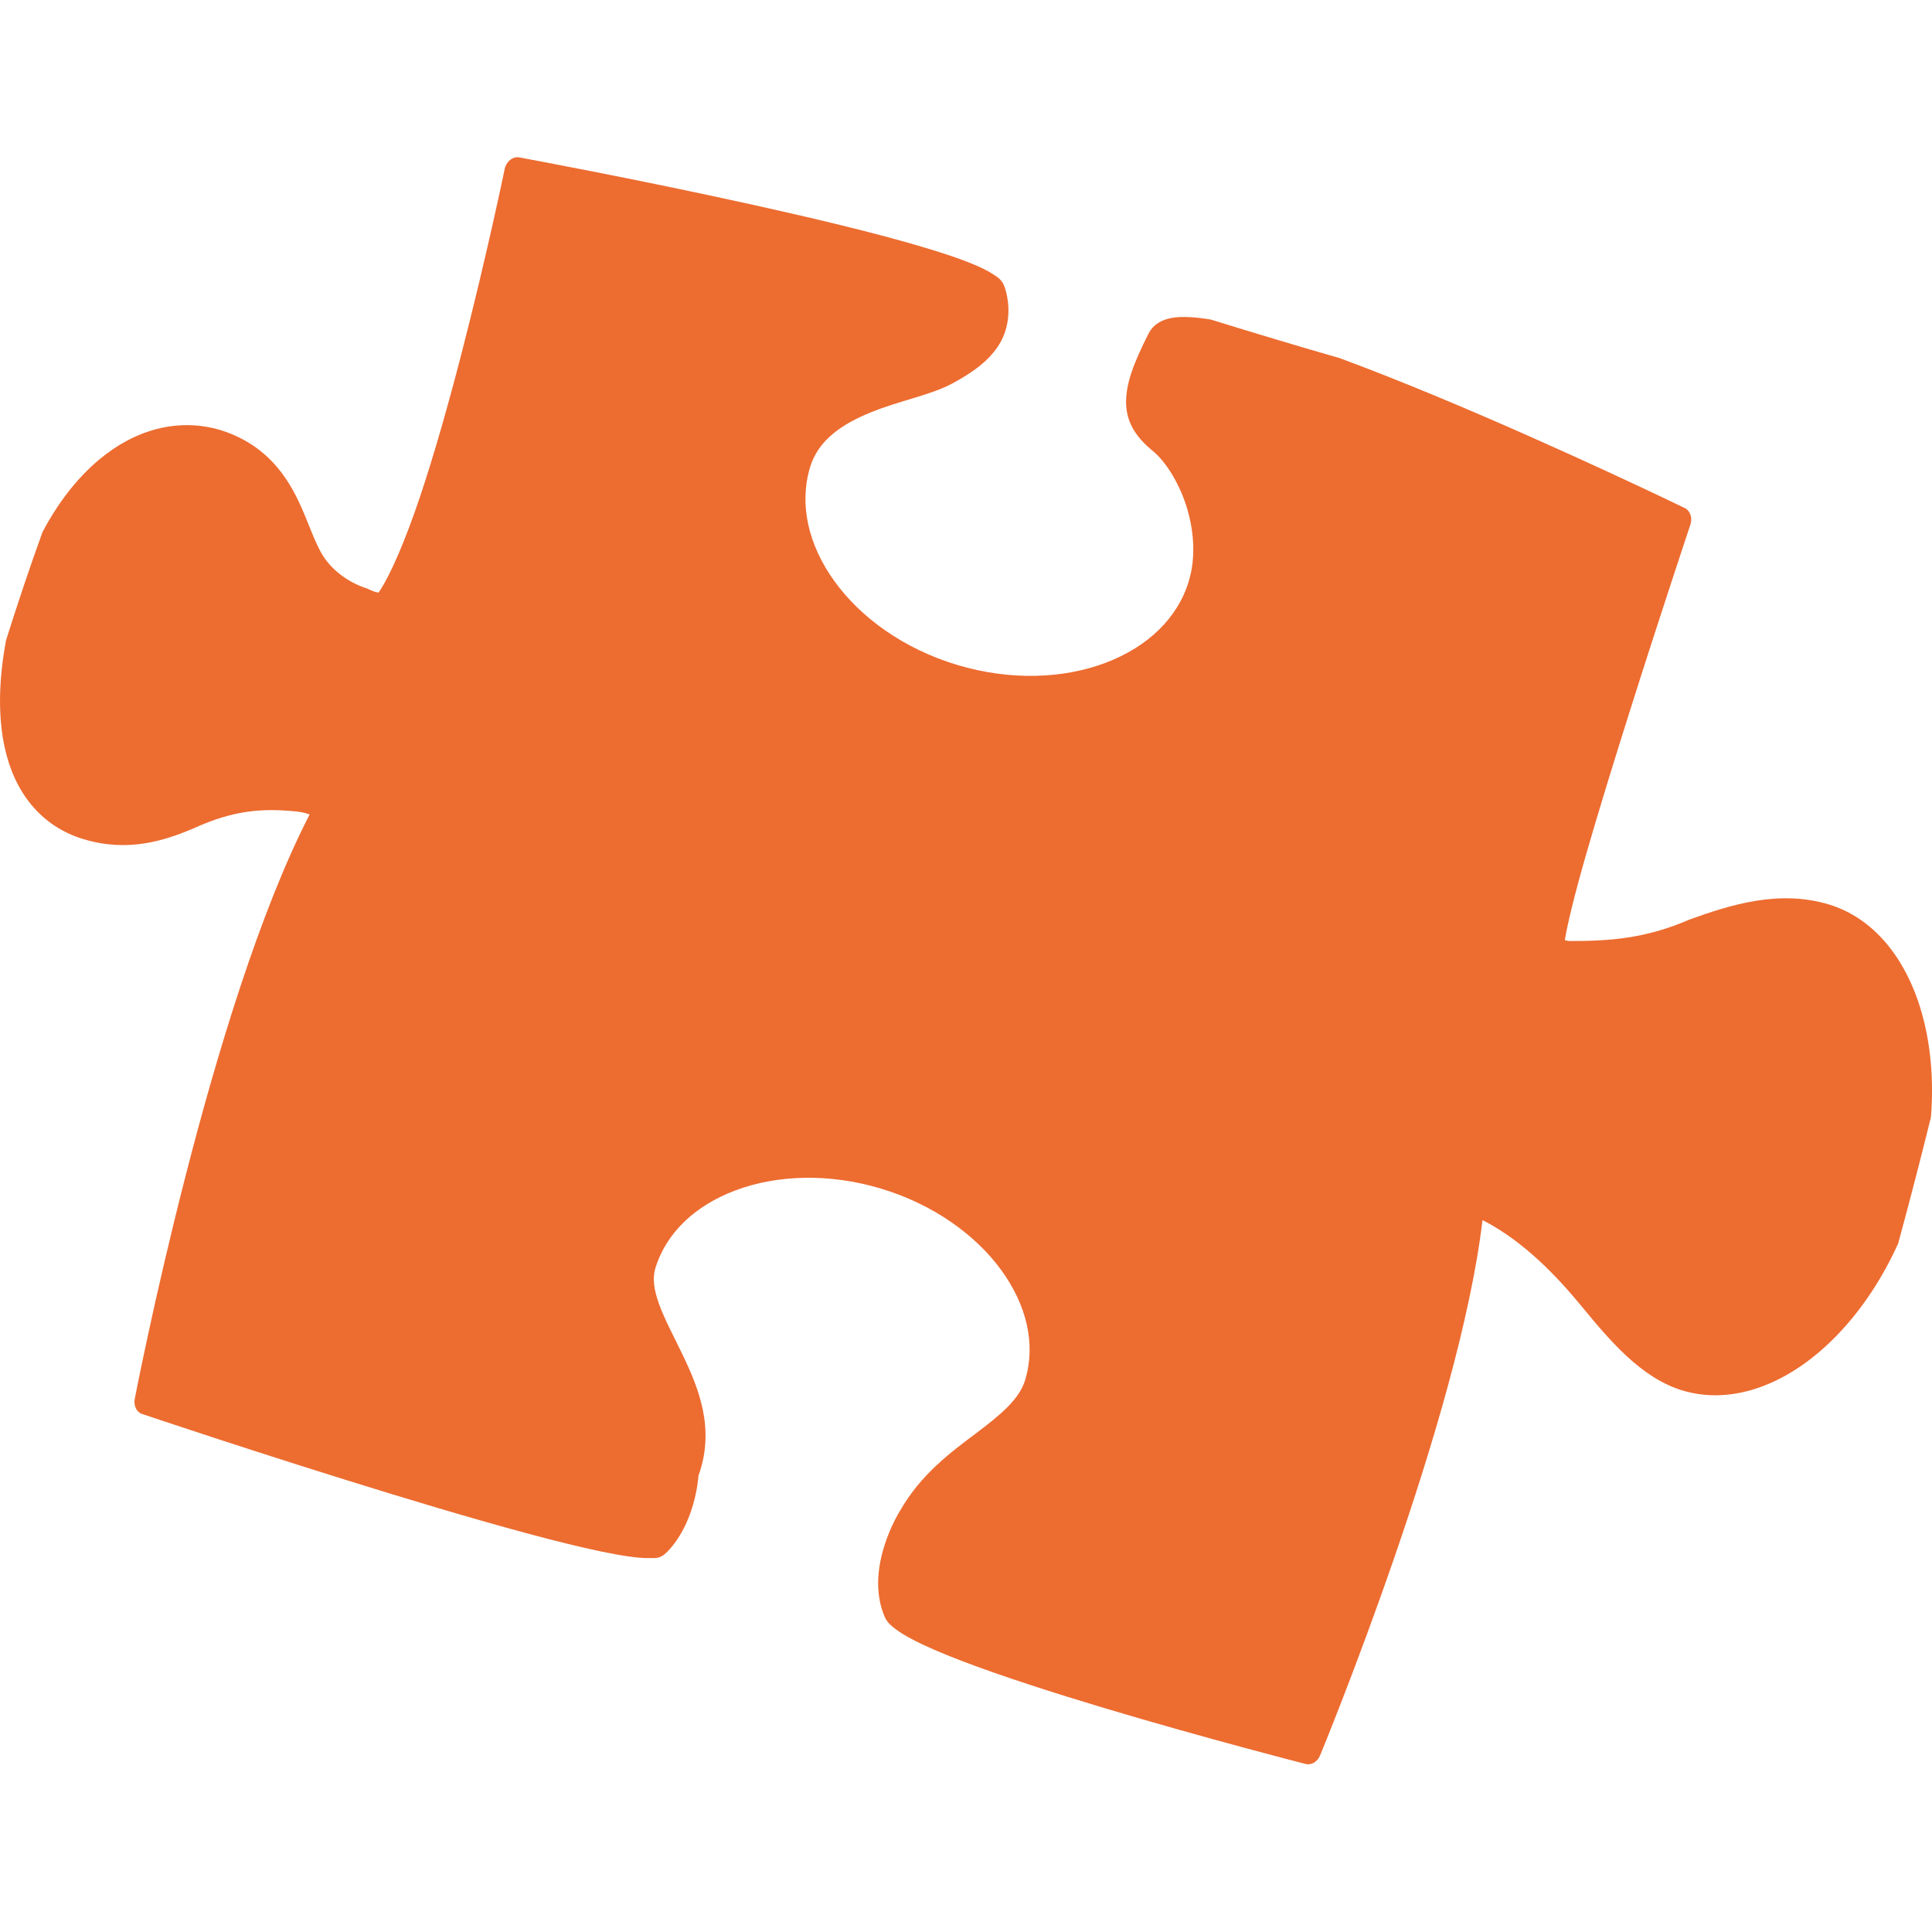
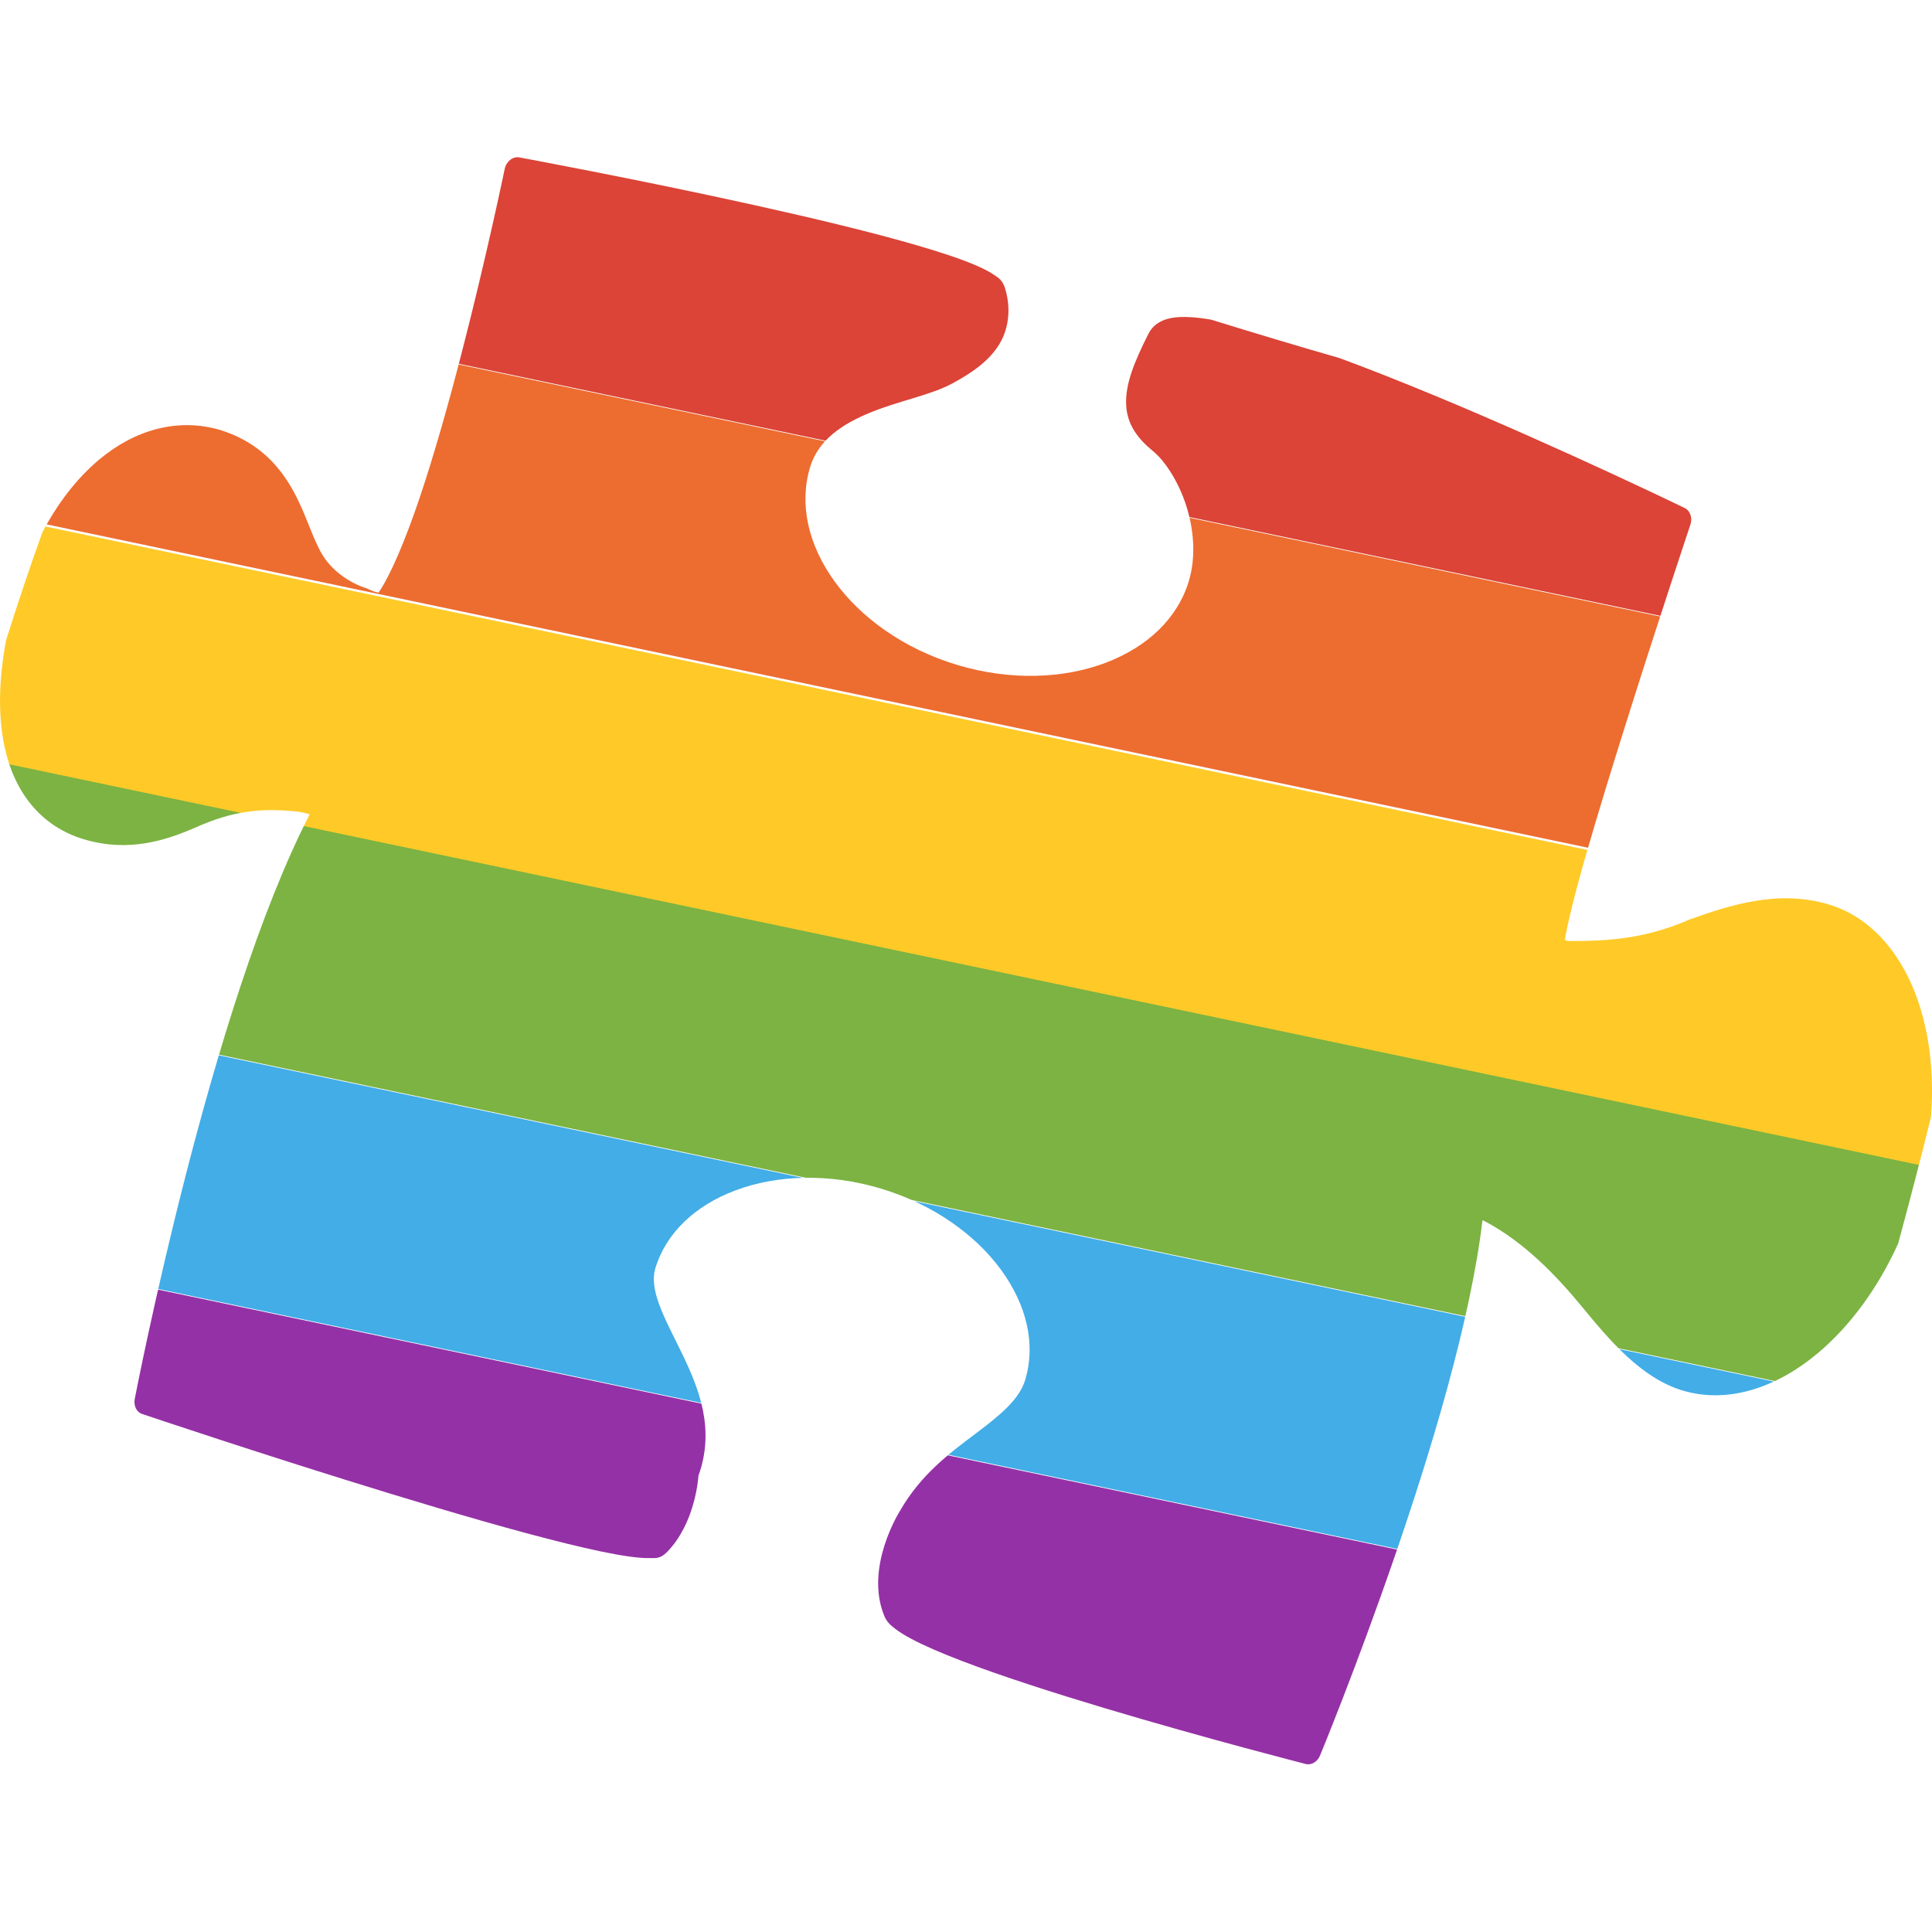
<svg xmlns="http://www.w3.org/2000/svg" width="100%" height="100%" viewBox="0 0 128 128" version="1.1" xml:space="preserve" style="fill-rule:evenodd;clip-rule:evenodd;stroke-linejoin:round;stroke-miterlimit:2;">
-   <path id="path10" d="M2.816,35.25C3.833,33.325 5.092,31.698 6.53,30.483C8.895,28.485 11.772,27.64 14.649,28.505L14.661,28.511C17.967,29.576 19.302,31.999 20.166,34.074C20.597,35.112 20.94,36.062 21.361,36.762C21.966,37.752 23.074,38.601 24.321,38.989C24.596,39.134 24.883,39.235 25.042,39.255C25.083,39.26 25.071,39.262 25.082,39.265C25.875,38.102 26.874,35.745 27.82,32.931C28.79,30.042 29.74,26.657 30.573,23.433C32.24,16.987 33.437,11.197 33.437,11.197C33.541,10.695 33.975,10.35 34.402,10.428C34.402,10.428 42.129,11.852 49.956,13.584C53.869,14.45 57.807,15.391 60.834,16.277C62.348,16.719 63.633,17.146 64.593,17.554C65.073,17.758 65.47,17.956 65.794,18.169C66.118,18.383 66.415,18.541 66.585,19.091C67.025,20.516 66.808,21.938 66.093,22.985C65.377,24.033 64.318,24.74 63.096,25.404C61.686,26.17 59.613,26.538 57.696,27.318C55.779,28.098 54.214,29.156 53.671,30.948C52.933,33.401 53.538,36.08 55.276,38.496C57.013,40.912 59.871,42.986 63.41,44.051C66.95,45.116 70.478,44.965 73.26,43.908C76.043,42.852 78.026,40.949 78.764,38.496C79.247,36.887 79.099,35.076 78.584,33.481C78.069,31.886 77.176,30.532 76.395,29.894C75.388,29.071 74.658,28.12 74.609,26.795C74.56,25.47 75.101,24.063 76.094,22.102C76.385,21.526 76.892,21.252 77.362,21.124C77.832,20.996 78.34,20.979 78.923,21.016C79.323,21.041 79.757,21.095 80.224,21.174C83.061,22.05 85.903,22.908 88.753,23.725C90.79,24.477 92.936,25.331 95.065,26.214C103.469,29.701 111.619,33.659 111.619,33.659C111.981,33.835 112.143,34.312 111.992,34.762C111.992,34.762 110.006,40.7 107.959,47.177C106.935,50.415 105.895,53.788 105.083,56.611C104.321,59.26 103.827,61.3 103.676,62.286C103.768,62.309 103.823,62.334 103.95,62.346C106.562,62.351 108.985,62.204 111.933,60.923C114.701,59.923 117.886,58.937 121.158,59.92C124.15,60.82 126.273,63.506 127.292,67.004C127.902,69.094 128.129,71.484 127.932,74.004C127.242,76.809 126.514,79.604 125.757,82.389C124.411,85.36 122.573,87.84 120.495,89.6C117.715,91.955 114.463,93.023 111.472,92.123L111.469,92.123C108.739,91.297 106.663,88.828 104.767,86.523C103.132,84.536 100.964,82.267 98.338,80.894C98.283,80.866 98.271,80.872 98.218,80.849C97.437,87.421 94.859,95.996 92.399,103.13C89.848,110.528 87.457,116.305 87.457,116.305C87.284,116.725 86.88,116.965 86.507,116.87C86.507,116.87 79.906,115.183 73.163,113.163C69.792,112.153 66.386,111.06 63.735,110.046C62.409,109.539 61.274,109.053 60.408,108.594C59.974,108.364 59.609,108.143 59.308,107.911C59.007,107.679 58.753,107.469 58.58,107.044C57.262,103.81 59.618,100.111 59.634,100.087C61.015,97.668 62.988,96.222 64.638,94.98C66.289,93.737 67.532,92.713 67.923,91.419C68.63,89.067 68.036,86.484 66.333,84.144C64.629,81.805 61.831,79.79 58.37,78.749C54.909,77.708 51.464,77.844 48.752,78.856C46.041,79.867 44.12,81.694 43.412,84.046L43.412,84.048C43.223,84.68 43.32,85.447 43.666,86.404C44.012,87.361 44.589,88.448 45.157,89.617C45.725,90.786 46.287,92.043 46.569,93.43C46.841,94.767 46.829,96.254 46.275,97.762C46.248,98.145 46.001,100.959 44.209,102.81C43.722,103.313 43.403,103.218 43.016,103.226C42.628,103.235 42.177,103.193 41.639,103.117C40.562,102.964 39.154,102.664 37.512,102.26C34.228,101.452 30.019,100.23 25.858,98.959C17.536,96.418 9.414,93.679 9.414,93.679C9.048,93.556 8.841,93.134 8.927,92.686C8.927,92.686 10.2,86.056 12.306,77.86C14.364,69.847 17.205,60.388 20.515,53.959C20.311,53.889 20.058,53.809 19.697,53.769C17.31,53.523 15.44,53.695 12.852,54.869C10.914,55.694 8.495,56.485 5.546,55.601C2.665,54.735 0.93,52.427 0.302,49.48C-0.147,47.374 -0.076,44.957 0.404,42.409C1.164,40.004 1.959,37.612 2.816,35.25Z" style="fill:rgb(237,108,48);fill-rule:nonzero;" />
+   <g id="Ebene1">
+     <clipPath id="_clip1">
+       <path d="M2.816,35.25C3.833,33.325 5.092,31.698 6.53,30.483C8.895,28.485 11.772,27.64 14.649,28.505L14.661,28.511C17.967,29.576 19.302,31.999 20.166,34.074C20.597,35.112 20.94,36.062 21.361,36.762C21.966,37.752 23.074,38.601 24.321,38.989C24.596,39.134 24.883,39.235 25.042,39.255C25.083,39.26 25.071,39.262 25.082,39.265C25.875,38.102 26.874,35.745 27.82,32.931C28.79,30.042 29.74,26.657 30.573,23.433C32.24,16.987 33.437,11.197 33.437,11.197C33.541,10.695 33.975,10.35 34.402,10.428C34.402,10.428 42.129,11.852 49.956,13.584C53.869,14.45 57.807,15.391 60.834,16.277C62.348,16.719 63.633,17.146 64.593,17.554C65.073,17.758 65.47,17.956 65.794,18.169C66.118,18.383 66.415,18.541 66.585,19.091C67.025,20.516 66.808,21.938 66.093,22.985C65.377,24.033 64.318,24.74 63.096,25.404C61.686,26.17 59.613,26.538 57.696,27.318C55.779,28.098 54.214,29.156 53.671,30.948C52.933,33.401 53.538,36.08 55.276,38.496C57.013,40.912 59.871,42.986 63.41,44.051C66.95,45.116 70.478,44.965 73.26,43.908C76.043,42.852 78.026,40.949 78.764,38.496C79.247,36.887 79.099,35.076 78.584,33.481C78.069,31.886 77.176,30.532 76.395,29.894C75.388,29.071 74.658,28.12 74.609,26.795C74.56,25.47 75.101,24.063 76.094,22.102C76.385,21.526 76.892,21.252 77.362,21.124C77.832,20.996 78.34,20.979 78.923,21.016C79.323,21.041 79.757,21.095 80.224,21.174C83.061,22.05 85.903,22.908 88.753,23.725C90.79,24.477 92.936,25.331 95.065,26.214C103.469,29.701 111.619,33.659 111.619,33.659C111.981,33.835 112.143,34.312 111.992,34.762C111.992,34.762 110.006,40.7 107.959,47.177C106.935,50.415 105.895,53.788 105.083,56.611C104.321,59.26 103.827,61.3 103.676,62.286C103.768,62.309 103.823,62.334 103.95,62.346C106.562,62.351 108.985,62.204 111.933,60.923C114.701,59.923 117.886,58.937 121.158,59.92C124.15,60.82 126.273,63.506 127.292,67.004C127.902,69.094 128.129,71.484 127.932,74.004C127.242,76.809 126.514,79.604 125.757,82.389C124.411,85.36 122.573,87.84 120.495,89.6C117.715,91.955 114.463,93.023 111.472,92.123L111.469,92.123C108.739,91.297 106.663,88.828 104.767,86.523C103.132,84.536 100.964,82.267 98.338,80.894C98.283,80.866 98.271,80.872 98.218,80.849C97.437,87.421 94.859,95.996 92.399,103.13C89.848,110.528 87.457,116.305 87.457,116.305C87.284,116.725 86.88,116.965 86.507,116.87C86.507,116.87 79.906,115.183 73.163,113.163C69.792,112.153 66.386,111.06 63.735,110.046C62.409,109.539 61.274,109.053 60.408,108.594C59.974,108.364 59.609,108.143 59.308,107.911C59.007,107.679 58.753,107.469 58.58,107.044C57.262,103.81 59.618,100.111 59.634,100.087C61.015,97.668 62.988,96.222 64.638,94.98C66.289,93.737 67.532,92.713 67.923,91.419C68.63,89.067 68.036,86.484 66.333,84.144C64.629,81.805 61.831,79.79 58.37,78.749C54.909,77.708 51.464,77.844 48.752,78.856C46.041,79.867 44.12,81.694 43.412,84.046L43.412,84.048C43.223,84.68 43.32,85.447 43.666,86.404C44.012,87.361 44.589,88.448 45.157,89.617C45.725,90.786 46.287,92.043 46.569,93.43C46.841,94.767 46.829,96.254 46.275,97.762C46.248,98.145 46.001,100.959 44.209,102.81C43.722,103.313 43.403,103.218 43.016,103.226C42.628,103.235 42.177,103.193 41.639,103.117C40.562,102.964 39.154,102.664 37.512,102.26C34.228,101.452 30.019,100.23 25.858,98.959C17.536,96.418 9.414,93.679 9.414,93.679C9.048,93.556 8.841,93.134 8.927,92.686C8.927,92.686 10.2,86.056 12.306,77.86C14.364,69.847 17.205,60.388 20.515,53.959C20.311,53.889 20.058,53.809 19.697,53.769C17.31,53.523 15.44,53.695 12.852,54.869C10.914,55.694 8.495,56.485 5.546,55.601C2.665,54.735 0.93,52.427 0.302,49.48C-0.147,47.374 -0.076,44.957 0.404,42.409C1.164,40.004 1.959,37.612 2.816,35.25Z" clip-rule="nonzero" />
+     </clipPath>
+     <g clip-path="url(#_clip1)">
+       <g transform="matrix(1.0737,0.225247,-0.05449,0.259741,6.04137,-5.45422)">
+         <rect x="0" y="29.955" width="128" height="60.194" style="fill:rgb(219,68,55);" />
+       </g>
+       <g transform="matrix(1.0737,0.225247,-0.05449,0.259741,2.75221,10.2244)">
+         <rect x="0" y="29.955" width="128" height="60.194" style="fill:rgb(237,108,48);" />
+       </g>
+       <g transform="matrix(1.0737,0.225247,-0.05449,0.259741,-1.0845,25.8985)">
+         <rect x="0" y="29.955" width="128" height="60.194" style="fill:rgb(255,202,40);" />
+       </g>
+       <g transform="matrix(1.0737,0.225247,-0.05449,0.259741,-3.82612,41.5817)">
+         <rect x="0" y="29.955" width="128" height="60.194" style="fill:rgb(124,179,66);" />
+       </g>
+       <g transform="matrix(1.0737,0.225247,-0.05449,0.259741,-7.11528,57.2603)">
+         <rect x="0" y="29.955" width="128" height="60.194" style="fill:rgb(66,173,231);" />
+       </g>
+       <g transform="matrix(1.0737,0.225247,-0.05449,0.259741,-10.4044,72.939)">
+         <rect x="0" y="29.955" width="128" height="60.194" style="fill:rgb(149,49,166);" />
+       </g>
+     </g>
+   </g>
</svg>
